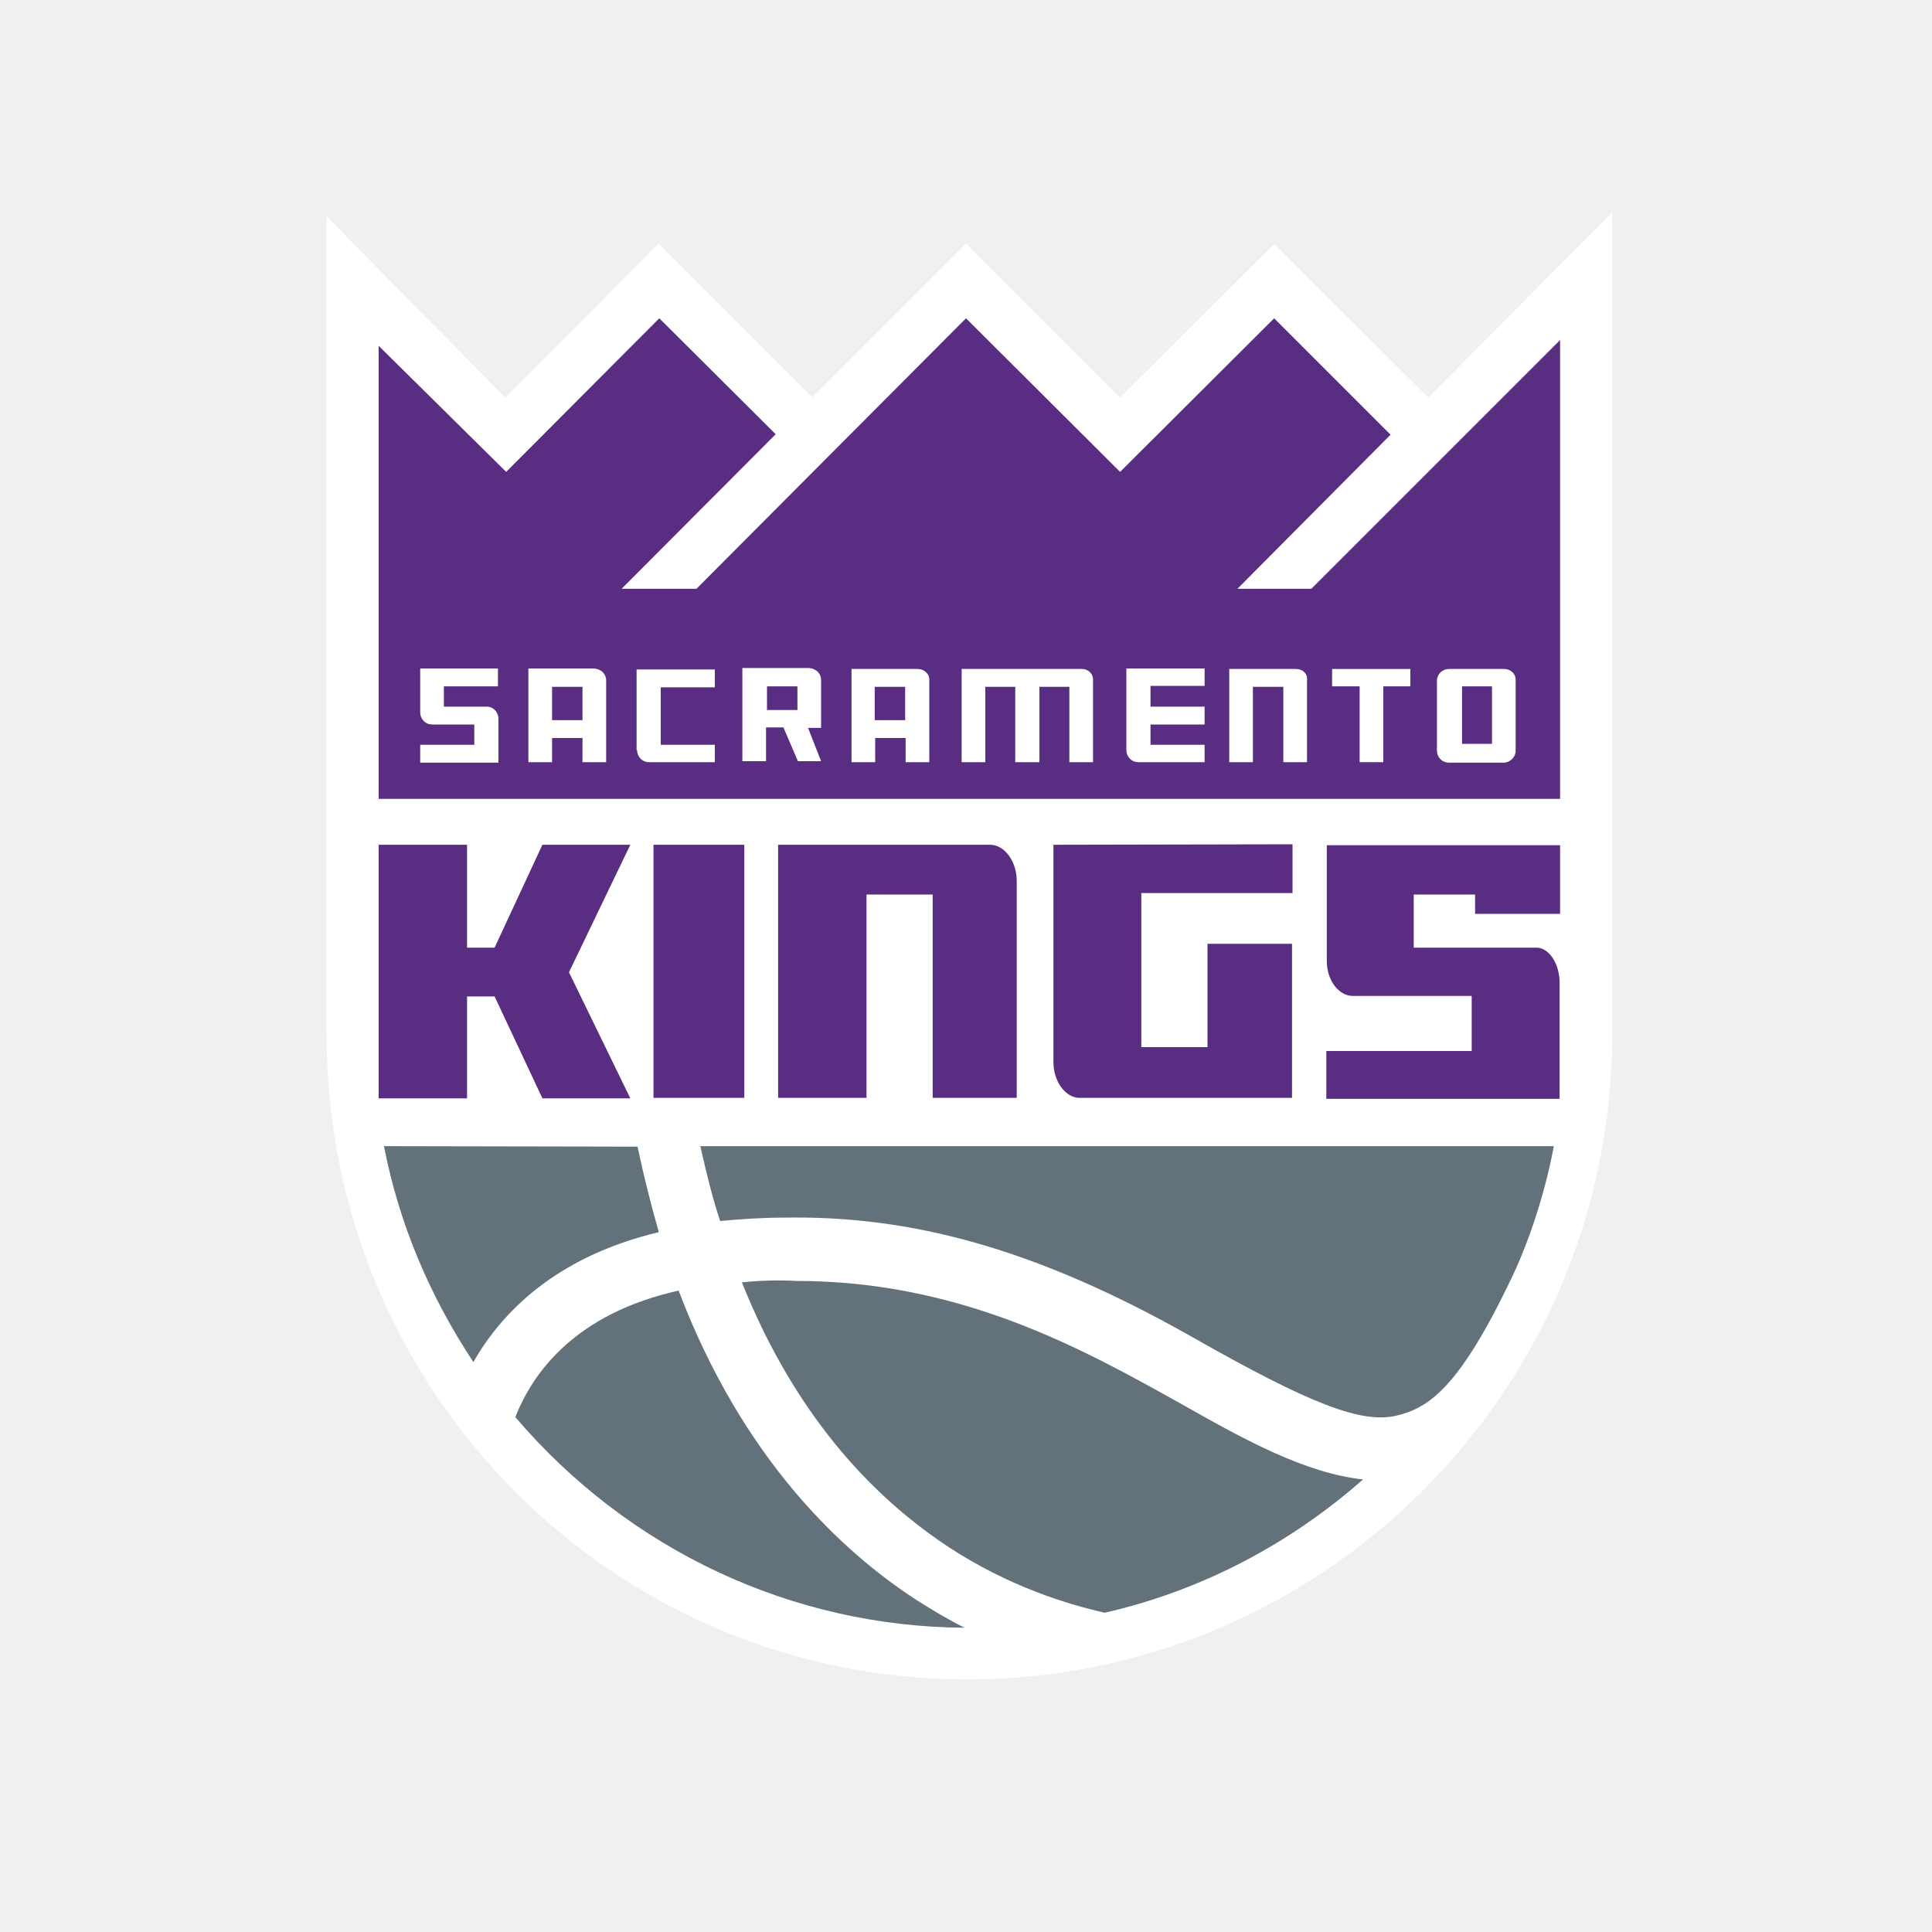
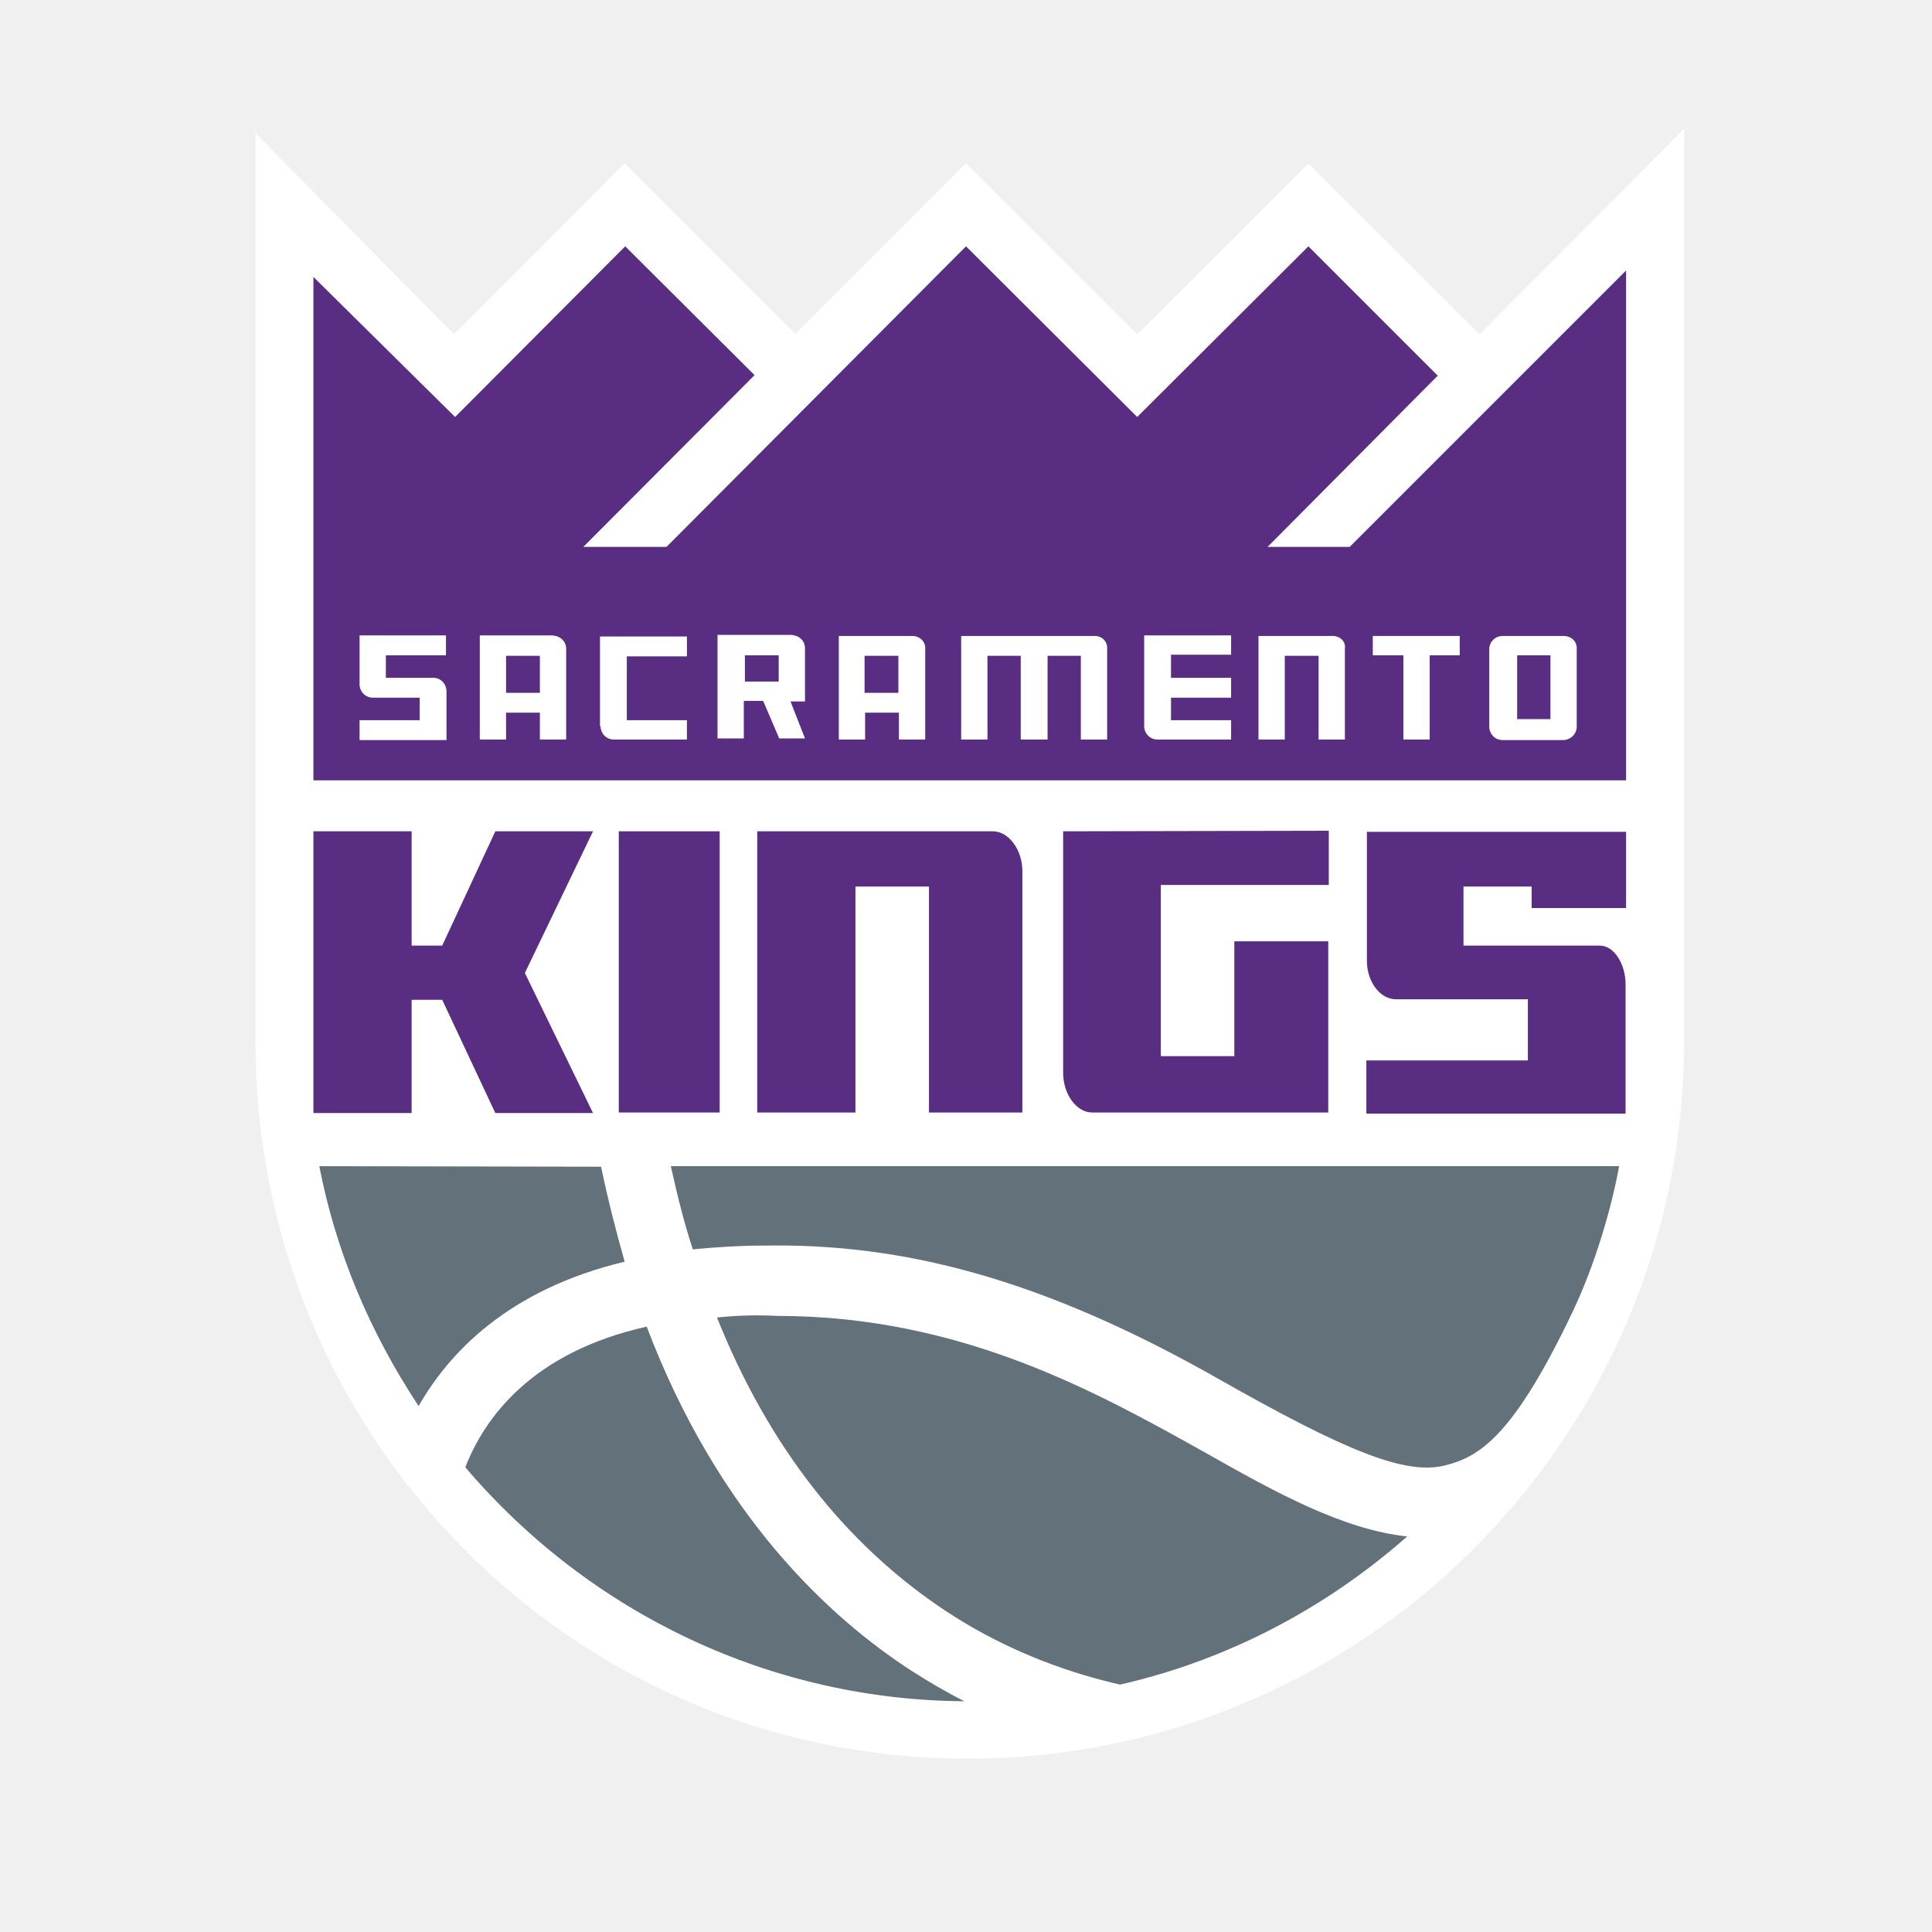
- <svg xmlns="http://www.w3.org/2000/svg" version="1.1" id="Layer_2" x="0px" y="0px" viewBox="0 0 400 400" style="enable-background:new 0 0 400 400;" xml:space="preserve">
+ <svg xmlns="http://www.w3.org/2000/svg" data-sfandom-renewal="20261009" shape-rendering="geometricPrecision" preserveAspectRatio="xMidYMid meet" version="1.1" id="Layer_2" x="0px" y="0px" viewBox="20 20 360 360" style="enable-background:new 0 0 400 400;" xml:space="preserve">
  <style type="text/css">
	.st0{fill:#FFFFFF;}
	.st1{fill:#63717A;}
	.st2{fill:#592D81;}
</style>
  <g id="Layer_2_1_">
    <path class="st0" d="M333.8,44l-38.1,38.3l-31.9-31.8l-31.9,31.8L200,50.4l-31.8,31.8l-31.8-31.8l-31.8,31.9L67.6,44.8v169.3   c0,73.7,59.1,133.6,132.7,133.6s133.5-59.9,133.5-133.6V44z" />
    <path class="st1" d="M79.5,237.3c3.1,16,9.4,30.9,18.5,44.7c5.6-9.8,16.6-21.7,38.4-26.9c-1.6-5.6-3.1-11.5-4.4-17.7L79.5,237.3   L79.5,237.3z" />
    <path class="st1" d="M106.7,293.4c23.5,27.6,57.4,43.4,93,43.6c-3.4-1.7-6.6-3.6-9.9-5.7c-15.1-9.8-35.9-28.8-49.3-64.1   C119.4,271.9,110.4,283.9,106.7,293.4" />
    <path class="st1" d="M153.6,265.5c9.6,24,24,42.4,42.8,54.8c12.5,8.2,24.5,11.8,32.3,13.6c19.8-4.5,38.2-14.1,53.5-27.6   c-12-1.3-24.5-8.2-37.4-15.5c-20.4-11.4-45.7-25.6-80-25.6C161.2,265,157.4,265.1,153.6,265.5" />
    <path class="st2" d="M205,174.9h-43.9v52.4h18.3v-42.1h13.7v42.1h17.4v-45C210.5,178.4,208,174.9,205,174.9" />
    <path class="st2" d="M218.1,174.9v45c0,4,2.5,7.4,5.4,7.4h28.8h15.2v-31.9H250v21.4h-13.7v-31.9h31.3v-10.1L218.1,174.9   L218.1,174.9z" />
    <polygon class="st2" points="112.3,174.9 102.4,196.2 96.7,196.2 96.7,174.9 78.4,174.9 78.4,227.4 96.7,227.4 96.7,206.3    102.4,206.3 112.3,227.4 130.5,227.4 117.8,201.3 130.5,174.9  " />
    <rect x="135.3" y="174.9" class="st2" width="18.8" height="52.4" />
    <path class="st2" d="M323,189.2V175h-48.3v24c0,4,2.5,7.2,5.4,7.2h24.6v11.4h-30.1v9.9h48.3v-24.1c0-3.7-2.1-7.2-4.8-7.2h-25.4v-11   h12.7v4L323,189.2L323,189.2z" />
    <polygon class="st2" points="271.5,121.9 256.2,121.9 287.9,90 263.8,65.9 231.9,97.7 200,65.9 144.2,121.9 128.7,121.9    160.6,89.9 136.5,65.9 104.8,97.7 78.4,71.6 78.4,123.8 78.4,165.4 323,165.4 323,125 323,70.4  " />
    <path class="st0" d="M131.9,155.3c0,1.3,1,2.5,2.5,2.5H148v-3.6h-11.2v-11.9H148v-3.7h-16.2V155.3z" />
    <path class="st0" d="M109.4,138.5v19.3h4.9v-5h6.3v5h4.9v-16.9c0-1.4-1.1-2.5-2.8-2.5H109.4L109.4,138.5z M120.6,149.1h-6.3v-6.9   h6.3V149.1z" />
    <path class="st0" d="M311.3,138.5H300c-1.3,0-2.5,1-2.5,2.5v14.4c0,1.3,1,2.5,2.5,2.5h11.3c1.3,0,2.5-1.1,2.5-2.5v-14.4   C313.9,139.5,312.8,138.5,311.3,138.5 M308.9,154h-6.2v-11.9h6.2V154z" />
    <path class="st0" d="M87,147.5c0,1.3,1,2.5,2.5,2.5h8.7v4.2H87v3.7h16.2v-9.1c0-1.2-0.9-2.4-2.3-2.5h-0.1h-8.9v-4.2h11.2v-3.7H87   V147.5z" />
    <path class="st0" d="M190,138.5h-13.7v19.3h4.9v-5h6.3v5h4.9v-16.9C192.5,139.5,191.3,138.5,190,138.5 M187.4,149.1h-6.3v-6.9h6.3   V149.1z" />
    <polygon class="st0" points="275.8,142.1 281.5,142.1 281.5,157.8 286.4,157.8 286.4,142.1 292,142.1 292,138.5 275.8,138.5  " />
    <path class="st0" d="M224,138.5h-24.9v19.3h4.9v-15.6h6.2v15.6h5v-15.6h6.2v15.6h4.9v-16.9C226.4,139.5,225.3,138.5,224,138.5" />
    <path class="st0" d="M268.3,138.5h-13.8v19.3h4.9v-15.6h6.3v15.6h4.9v-16.9C270.8,139.5,269.7,138.5,268.3,138.5" />
    <path class="st0" d="M233.2,155.3c0,1.3,1,2.5,2.5,2.5h13.7v-3.6h-11.2v-4.2h11.2v-3.7h-11.2V142h11.2v-3.6h-16.2V155.3z" />
    <path class="st0" d="M167.3,150.7h2.7v-9.9c0-1.4-1.1-2.5-2.8-2.5h-13.5v19.3h4.9v-7h3.6l3,7h4.8L167.3,150.7z M165.1,147h-6.3   v-4.9h6.3V147z" />
    <path class="st1" d="M162.1,252.1c26-0.5,51.9,6.1,84.7,24.7c24.3,13.8,35,18,42.3,16.3c6.7-1.6,13-5.7,24-28.8   c4.2-8.9,7.2-19.3,8.6-27H145c1.2,5.4,2.5,10.7,4.1,15.5C153.3,252.4,157.8,252.1,162.1,252.1" />
  </g>
</svg>
